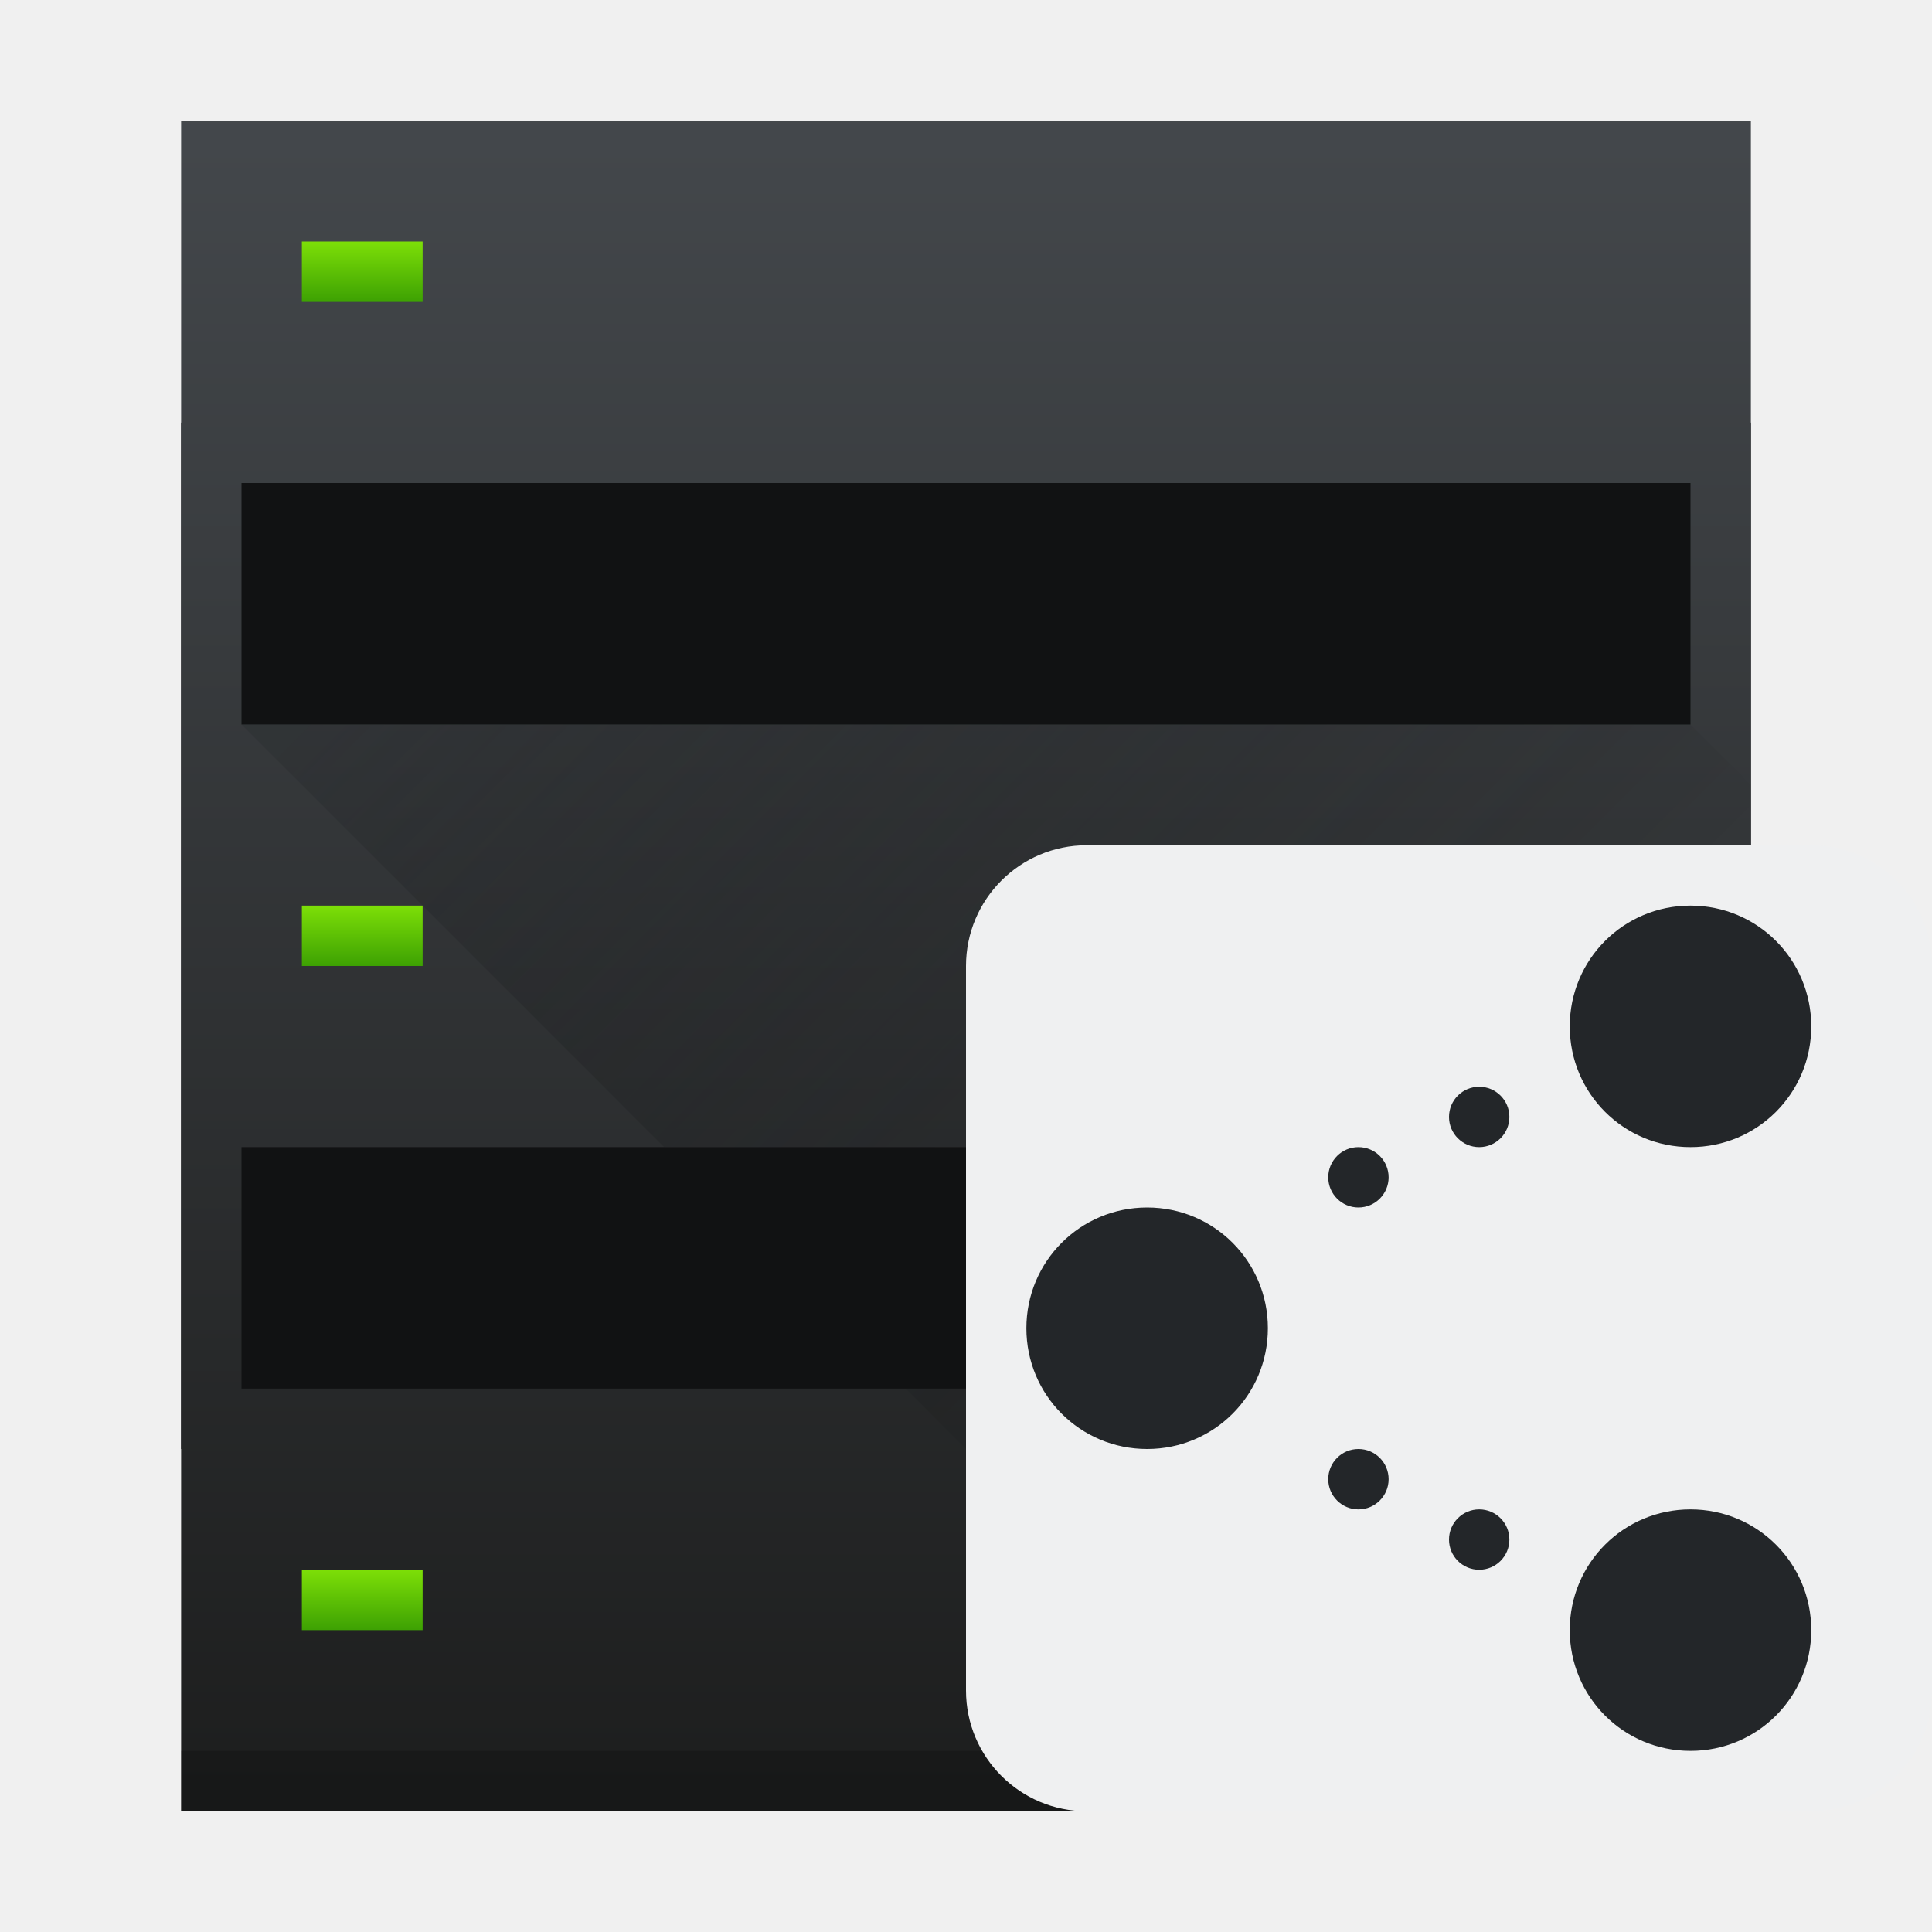
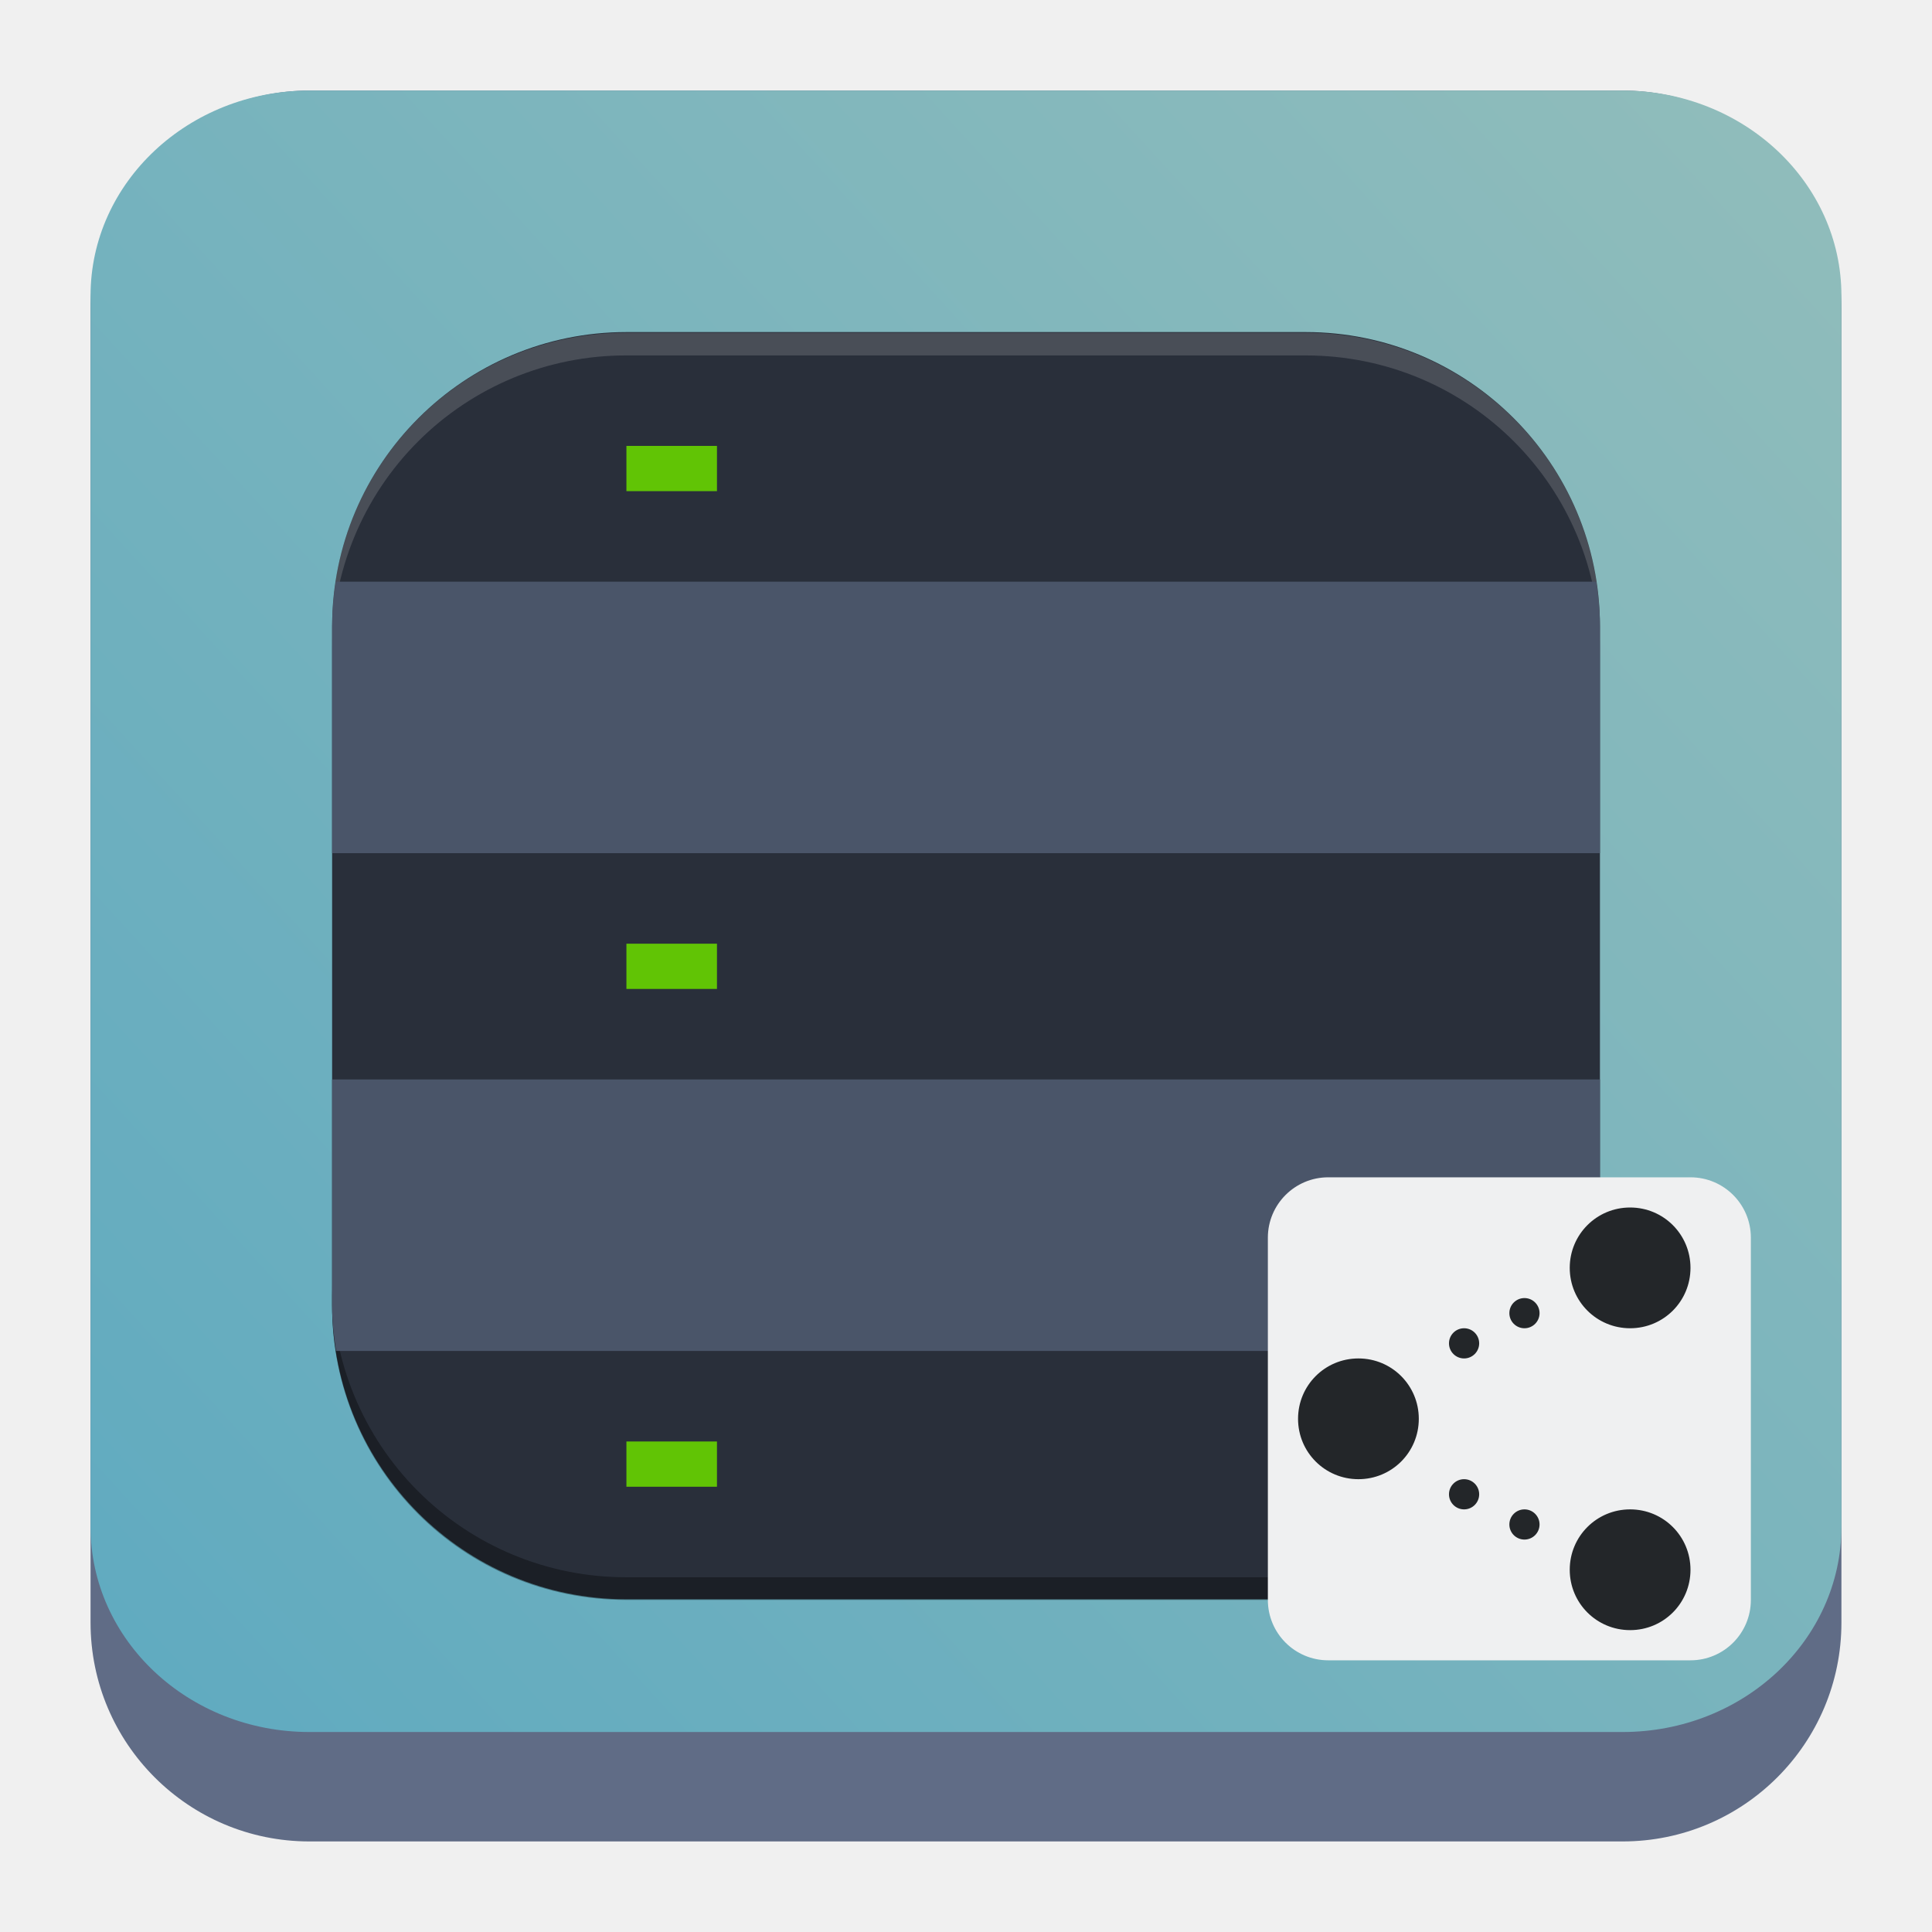
- <svg xmlns="http://www.w3.org/2000/svg" xmlns:xlink="http://www.w3.org/1999/xlink" height="32" width="32">
-   <linearGradient id="b" gradientTransform="matrix(.7 0 0 .7 -.7 -1.1)" gradientUnits="userSpaceOnUse" x2="0" y1="44" y2="4">
-     <stop offset="0" stop-color="#1d1e1e" />
-     <stop offset="1" stop-color="#44484c" />
-   </linearGradient>
-   <linearGradient id="c" x1="6" x2="6" xlink:href="#a" y1="5" y2="4" />
-   <linearGradient id="a" gradientUnits="userSpaceOnUse" x2="0" y1="507.8" y2="506.8">
-     <stop offset="0" stop-color="#3da103" />
-     <stop offset="1" stop-color="#7ddf07" />
-   </linearGradient>
-   <linearGradient id="d" x1="6" x2="6" xlink:href="#a" y1="16" y2="15" />
-   <linearGradient id="e" x1="6" x2="6" xlink:href="#a" y1="27" y2="26" />
-   <linearGradient id="f" gradientUnits="userSpaceOnUse" x1="5" x2="18" y1="12" y2="25">
-     <stop offset="0" stop-color="#292c2f" />
-     <stop offset="1" stop-opacity="0" />
-   </linearGradient>
-   <path d="M3 7h26v17H3z" fill="#111213" />
-   <path d="M3 2v28h26V2zm1 6h24v4H4zm0 11h24v4H4z" fill="url(#b)" />
-   <path d="M3 29h26v1H3z" opacity=".2" />
-   <g stroke-width=".7">
-     <path d="M5 4h2v1H5z" fill="url(#c)" />
-     <path d="M5 15h2v1H5z" fill="url(#d)" />
-     <path d="M5 26h2v1H5z" fill="url(#e)" />
+ <svg xmlns="http://www.w3.org/2000/svg" xmlns:xlink="http://www.w3.org/1999/xlink" width="64" version="1.1" height="64" id="svg3307">
+   <defs id="defs5455">
+     <linearGradient id="linearGradient1641" gradientUnits="userSpaceOnUse" x2="0" y1="30" y2="8">
+       <stop offset="0" stop-color="#cea476" id="stop1637" style="stop-color:#4c566a;stop-opacity:1;" />
+       <stop offset="1" stop-color="#dab58b" id="stop1639" style="stop-color:#2e3440;stop-opacity:1;" />
+     </linearGradient>
+     <linearGradient xlink:href="#linearGradient22063-0" id="linearGradient22065-6" x1="-22" y1="5.111" x2="-6.444" y2="-9.111" gradientUnits="userSpaceOnUse" gradientTransform="matrix(3.625,0,0,3.625,467.3214,555.048)" />
+     <linearGradient id="linearGradient22063-0">
+       <stop style="stop-color:#5faac0;stop-opacity:1;" offset="0" id="stop22059-6" />
+       <stop style="stop-color:#8fbcbb;stop-opacity:1;" offset="1" id="stop22061-2" />
+     </linearGradient>
+     <linearGradient id="b" gradientTransform="matrix(1.006217,0,0,0.9230743,-418.2651,-495.3194)" gradientUnits="userSpaceOnUse" x1="388.423" x2="388.423" y1="557.798" y2="505.798">
+       <stop offset="0" stop-color="#7f8c8d" id="stop13" />
+       <stop offset="1" stop-color="#afb0b3" id="stop15" />
+     </linearGradient>
+     <linearGradient id="d" gradientTransform="matrix(0.8944114,0,0,0.9230743,-28.62171,-33.96571)" gradientUnits="userSpaceOnUse" x1="1.333" x2="1.333" y1="48.714" y2="9.714">
+       <stop offset="0" stop-color="#eef1f2" id="stop19" />
+       <stop offset="1" stop-color="#f9fafb" id="stop21" />
+     </linearGradient>
+     <linearGradient id="f" gradientUnits="userSpaceOnUse" x1="-11.306" x2="-11.306" y1="23.62" y2="7.62" gradientTransform="matrix(1.714286,0,0,1.714286,-27.42857,-31.85714)">
+       <stop offset="0" stop-color="#3e3e3e" id="stop2" />
+       <stop offset="1" stop-color="#5c5c5c" id="stop4" />
+     </linearGradient>
+     <linearGradient id="a" gradientTransform="matrix(0.5714282,0,0,0.5714282,-222.4692,732.0492)" gradientUnits="userSpaceOnUse" x2="0" xlink:href="#b-3" y1="543.798" y2="503.798" />
+     <linearGradient id="b-3">
+       <stop offset="0" stop-color="#2f3943" id="stop2771" />
+       <stop offset="1" stop-color="#808c9b" id="stop2773" />
+     </linearGradient>
+     <linearGradient id="c" gradientTransform="matrix(0.6363631,0,0,0.6363631,-248.9998,698.0365)" gradientUnits="userSpaceOnUse" x2="0" xlink:href="#b-3" y1="499.798" y2="547.798" />
+     <linearGradient id="e" gradientUnits="userSpaceOnUse" x1="8" x2="20" y1="6" y2="20">
+       <stop offset="0" id="stop2782" />
+       <stop offset="1" stop-opacity="0" id="stop2784" />
+     </linearGradient>
+     <linearGradient id="d-6" gradientUnits="userSpaceOnUse" x1="11" x2="11" y1="17" y2="6">
+       <stop offset="0" stop-color="#ffd42a" id="stop2777" />
+       <stop offset="1" stop-color="#ffdf62" id="stop2779" />
+     </linearGradient>
+     <filter id="filter6437" x="-0.108" y="-0.108" width="1.216" height="1.216" color-interpolation-filters="sRGB">
+       <feGaussianBlur stdDeviation="0.41" id="feGaussianBlur438" />
+     </filter>
+     <linearGradient id="linearGradient6207" x1="7.635" x2="8.761" y1="5.704" y2="14.001" gradientUnits="userSpaceOnUse" gradientTransform="matrix(4.347936,0,0,4.347936,436.8094,445.1178)">
+       <stop stop-color="#2e3440" offset="0" id="stop433" />
+       <stop stop-color="#4c566a" offset="1" id="stop435" />
+     </linearGradient>
+     <linearGradient id="c-3" gradientUnits="userSpaceOnUse" x2="0" xlink:href="#linearGradient1641" y1="8" y2="2" gradientTransform="matrix(1.571429,0,0,1.571429,391.4286,522.2113)" />
+     <linearGradient id="b-6" gradientUnits="userSpaceOnUse" x2="0" y1="30" y2="8">
+       <stop offset="0" stop-color="#cea476" id="stop164" />
+       <stop offset="1" stop-color="#dab58b" id="stop166" />
+     </linearGradient>
+     <linearGradient id="d-7" gradientUnits="userSpaceOnUse" x2="0" xlink:href="#linearGradient1641" y1="30" y2="8" gradientTransform="matrix(1.571429,0,0,1.571429,391.4286,522.2113)" />
+     <linearGradient id="linearGradient331" gradientUnits="userSpaceOnUse" x2="0" y1="30" y2="8">
+       <stop offset="0" stop-color="#cea476" id="stop327" />
+       <stop offset="1" stop-color="#dab58b" id="stop329" />
+     </linearGradient>
+     <linearGradient id="e-5" gradientUnits="userSpaceOnUse" x1="16" x2="16" xlink:href="#linearGradient22063-0" y1="8" y2="2" />
+     <linearGradient id="a-3" gradientTransform="matrix(0.66667,0,0,0.66667,-256.38,-333.867)" gradientUnits="userSpaceOnUse" x2="0" y1="512.8" y2="503.8">
+       <stop offset="0" stop-color="#ebc69a" id="stop172" />
+       <stop offset="1" stop-color="#f4e0c8" stop-opacity="0" id="stop174" />
+     </linearGradient>
+     <linearGradient id="f-5" gradientUnits="userSpaceOnUse" x1="16" x2="16" xlink:href="#linearGradient22063-0" y1="11" y2="8" />
+     <linearGradient id="linearGradient342" gradientTransform="matrix(0.66667,0,0,0.66667,-256.38,-333.867)" gradientUnits="userSpaceOnUse" x2="0" y1="512.8" y2="503.8">
+       <stop offset="0" stop-color="#ebc69a" id="stop338" />
+       <stop offset="1" stop-color="#f4e0c8" stop-opacity="0" id="stop340" />
+     </linearGradient>
+     <linearGradient id="g" gradientUnits="userSpaceOnUse" x1="34" x2="48" y1="16" y2="30" gradientTransform="matrix(1.742857,0,0,1.742857,386.0857,515.1253)">
+       <stop offset="0" stop-color="#292c2f" id="stop196" />
+       <stop offset="1" stop-opacity="0" id="stop198" />
+     </linearGradient>
+     <linearGradient id="h" gradientUnits="userSpaceOnUse" x1="30" x2="30" xlink:href="#a-36" y1="30" y2="8" gradientTransform="matrix(1.742857,0,0,1.742857,386.0857,515.1253)" />
+     <linearGradient id="a-36" gradientUnits="userSpaceOnUse" x2="0" y1="30" y2="8">
+       <stop offset="0" stop-color="#cfd2d5" id="stop222" />
+       <stop offset="1" stop-color="#eff0f1" id="stop224" />
+     </linearGradient>
+     <linearGradient id="m" x1="18" x2="30" y1="18" y2="30" gradientUnits="userSpaceOnUse" gradientTransform="matrix(1.914278,0,0,1.914278,382.5431,511.583)">
+       <stop stop-color="#292c2f" offset="0" id="stop205" />
+       <stop stop-opacity="0" offset="1" id="stop207" />
+     </linearGradient>
+     <linearGradient id="l" x1="22" x2="22" y1="30" y2="8" gradientTransform="matrix(0,-1.914278,-1.914278,0,466.7713,595.8112)" gradientUnits="userSpaceOnUse" xlink:href="#k" />
+     <linearGradient id="k" x2="0" y1="30" y2="8" gradientUnits="userSpaceOnUse">
+       <stop stop-color="#cfd2d5" offset="0" id="stop231" />
+       <stop stop-color="#eff0f1" offset="1" id="stop233" />
+     </linearGradient>
+     <linearGradient id="b-67" gradientTransform="matrix(1.05,0,0,1.05,398.256,520.3354)" gradientUnits="userSpaceOnUse" x2="0" y1="44" y2="4">
+       <stop offset="0" stop-color="#1d1e1e" id="stop3" />
+       <stop offset="1" stop-color="#44484c" id="stop4-5" />
+     </linearGradient>
+     <linearGradient id="c-35" x1="6" x2="6" xlink:href="#a-6" y1="5" y2="4" />
+     <linearGradient id="a-6" gradientUnits="userSpaceOnUse" x2="0" y1="507.8" y2="506.8">
+       <stop offset="0" stop-color="#3da103" id="stop5" />
+       <stop offset="1" stop-color="#7ddf07" id="stop6" />
+     </linearGradient>
+     <linearGradient id="d-2" x1="6" x2="6" xlink:href="#a-6" y1="16" y2="15" />
+     <linearGradient id="linearGradient2" gradientUnits="userSpaceOnUse" x2="0" y1="507.8" y2="506.8">
+       <stop offset="0" stop-color="#3da103" id="stop1" />
+       <stop offset="1" stop-color="#7ddf07" id="stop2-9" />
+     </linearGradient>
+     <linearGradient id="e-1" x1="6" x2="6" xlink:href="#a-6" y1="27" y2="26" />
+     <linearGradient id="linearGradient8" gradientUnits="userSpaceOnUse" x2="0" y1="507.8" y2="506.8">
+       <stop offset="0" stop-color="#3da103" id="stop7" />
+       <stop offset="1" stop-color="#7ddf07" id="stop8" />
+     </linearGradient>
+     <linearGradient id="f-2" gradientUnits="userSpaceOnUse" x1="5" x2="18" y1="12" y2="25" gradientTransform="matrix(1.5,0,0,1.5,399.306,521.9854)">
+       <stop offset="0" stop-color="#292c2f" id="stop9" />
+       <stop offset="1" stop-opacity="0" id="stop10" />
+     </linearGradient>
+   </defs>
+   <g id="layer1" transform="translate(-384.5714,-515.798)">
+     <path d="m 387.571,526.048 c 0,-4.004 3.246,-7.25 7.25,-7.25 h 43.5 c 4.004,0 7.25,3.246 7.25,7.25 v 43.5 c 0,4.004 -3.246,7.25 -7.25,7.25 h -43.5 c -4.004,0 -7.25,-3.246 -7.25,-7.25 z" id="path736-7" style="fill:#606c86;fill-opacity:1;stroke-width:3.625" />
+     <path d="m 387.571,525.595 c 0,-3.754 3.246,-6.797 7.25,-6.797 h 43.5 c 4.004,0 7.25,3.043 7.25,6.797 v 40.781 c 0,3.754 -3.246,6.797 -7.25,6.797 h -43.5 c -4.004,0 -7.25,-3.043 -7.25,-6.797 z" id="path738-9" style="fill:url(#linearGradient22065-6);fill-opacity:1;stroke-width:3.625" />
+     <g id="g1" transform="matrix(1.000516,0,0,1,-8.20813,-55.99997)">
+       <rect width="41.977" height="41.977" x="403.573" y="582.798" fill="#4d4d4d" rx="9.746" ry="9.746" id="rect1" style="stroke-width:0.75;fill:#292f3a;fill-opacity:1" />
+       <path d="m 403.571,614.301 v 0.75 c 0,5.399 4.347,9.747 9.747,9.747 h 22.484 c 5.399,0 9.747,-4.347 9.747,-9.747 v -0.75 c 0,5.399 -4.347,9.746 -9.747,9.746 h -22.484 a 9.726,9.726 0 0 1 -9.747,-9.746" opacity="0.35" id="path1" style="stroke-width:0.75" />
+       <path fill="#ffffff" d="m 403.571,593.318 v -0.75 c 0,-5.399 4.347,-9.747 9.747,-9.747 h 22.484 c 5.399,0 9.747,4.347 9.747,9.747 v 0.75 c 0,-5.399 -4.347,-9.746 -9.747,-9.746 h -22.484 a 9.726,9.726 0 0 0 -9.747,9.746" opacity="0.15" id="path2" style="stroke-width:0.75" />
+       <path d="m 403.696,591.066 a 9.744,9.744 0 0 0 -0.123,1.477 v 7.518 h 41.977 v -7.518 c 0,-0.503 -0.051,-0.994 -0.123,-1.477 z m -0.123,16.49 v 7.472 c 0,0.519 0.053,1.025 0.13,1.522 h 41.716 c 0.077,-0.497 0.13,-1.003 0.13,-1.522 v -7.472 z" opacity="0.45" style="fill:#4a5569;stroke-width:0.75;fill-opacity:1;opacity:1" id="path3" />
+       <path d="m 413.317,586.569 h 2.998 v 1.499 h -2.998 z m 0,16.49 h 2.998 v 1.499 h -2.998 z m 0,16.49 h 2.998 v 1.499 h -2.998 z" style="fill:#61c405;fill-opacity:1;stroke-width:0.75" id="path4" />
+     </g>
+     <g id="g2" transform="translate(2.999988,-16.99997)">
+       <rect fill="#eff0f1" height="16" rx="2" width="16" x="423.571" y="571.798" id="rect12" />
+       <path d="m 435.571,572.798 c -1.108,0 -2,0.892 -2,2 0,1.108 0.892,2 2,2 1.108,0 2,-0.892 2,-2 0,-1.108 -0.892,-2 -2,-2 z m -9,5 c -1.108,0 -2,0.892 -2,2 0,1.108 0.892,2 2,2 1.108,0 2,-0.892 2,-2 0,-1.108 -0.892,-2 -2,-2 z m 9,5 c -1.108,0 -2,0.892 -2,2 0,1.108 0.892,2 2,2 1.108,0 2,-0.892 2,-2 0,-1.108 -0.892,-2 -2,-2 z m -3.5,-7 a 0.5,0.5 0 1 0 0,1 0.5,0.5 0 1 0 0,-1 z m -2,1 a 0.5,0.5 0 1 0 0,1 0.5,0.5 0 1 0 0,-1 z m 0,5 a 0.5,0.5 0 1 0 0,1 0.5,0.5 0 1 0 0,-1 z m 2,1 a 0.5,0.5 0 1 0 0,1 0.5,0.5 0 1 0 0,-1 z" fill="#232629" id="path13" />
+     </g>
  </g>
-   <path d="M4 12l7 7h17v4H15l7 7h7V13l-1-1z" fill="url(#f)" fill-rule="evenodd" opacity=".4" />
-   <rect fill="#eff0f1" height="16" rx="2" width="16" x="16" y="14" />
-   <path d="M28 15c-1.108 0-2 .892-2 2s.892 2 2 2 2-.892 2-2-.892-2-2-2zm-9 5c-1.108 0-2 .892-2 2s.892 2 2 2 2-.892 2-2-.892-2-2-2zm9 5c-1.108 0-2 .892-2 2s.892 2 2 2 2-.892 2-2-.892-2-2-2zm-3.5-7a.499.499 0 1 0 0 1 .499.499 0 1 0 0-1zm-2 1a.499.499 0 1 0 0 1 .499.499 0 1 0 0-1zm0 5a.499.499 0 1 0 0 1 .499.499 0 1 0 0-1zm2 1a.499.499 0 1 0 0 1 .499.499 0 1 0 0-1z" fill="#232629" />
</svg>
